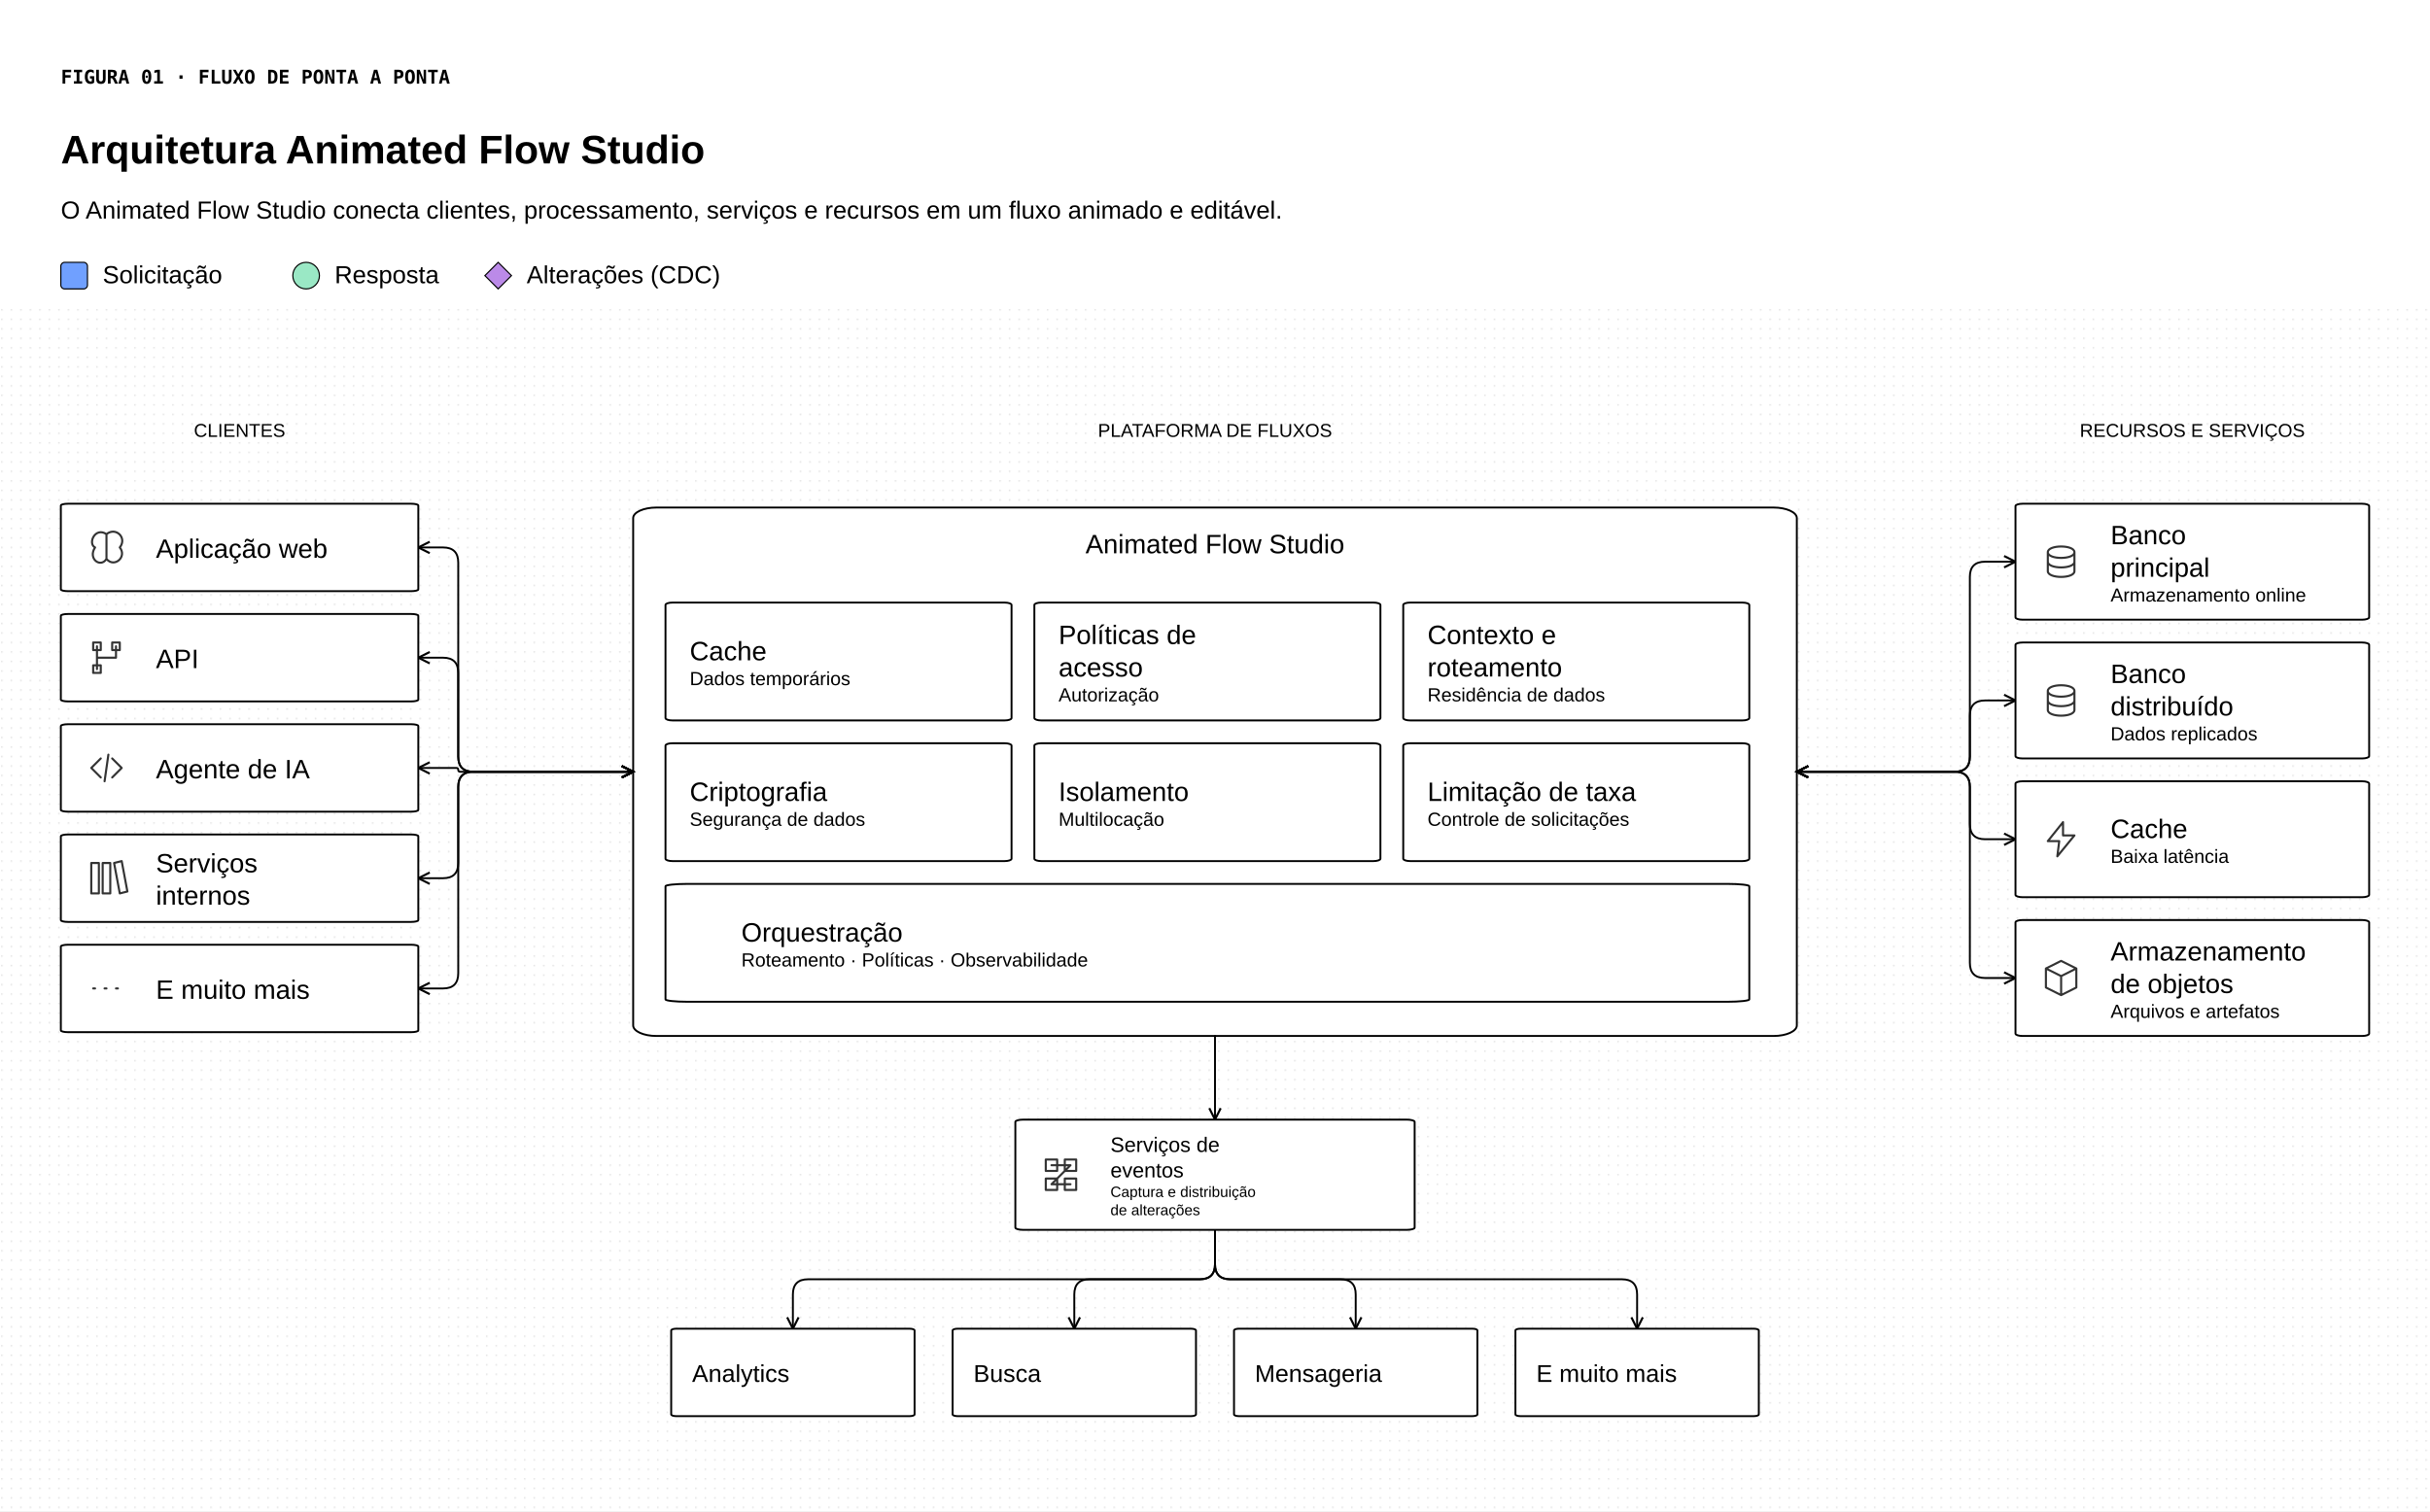
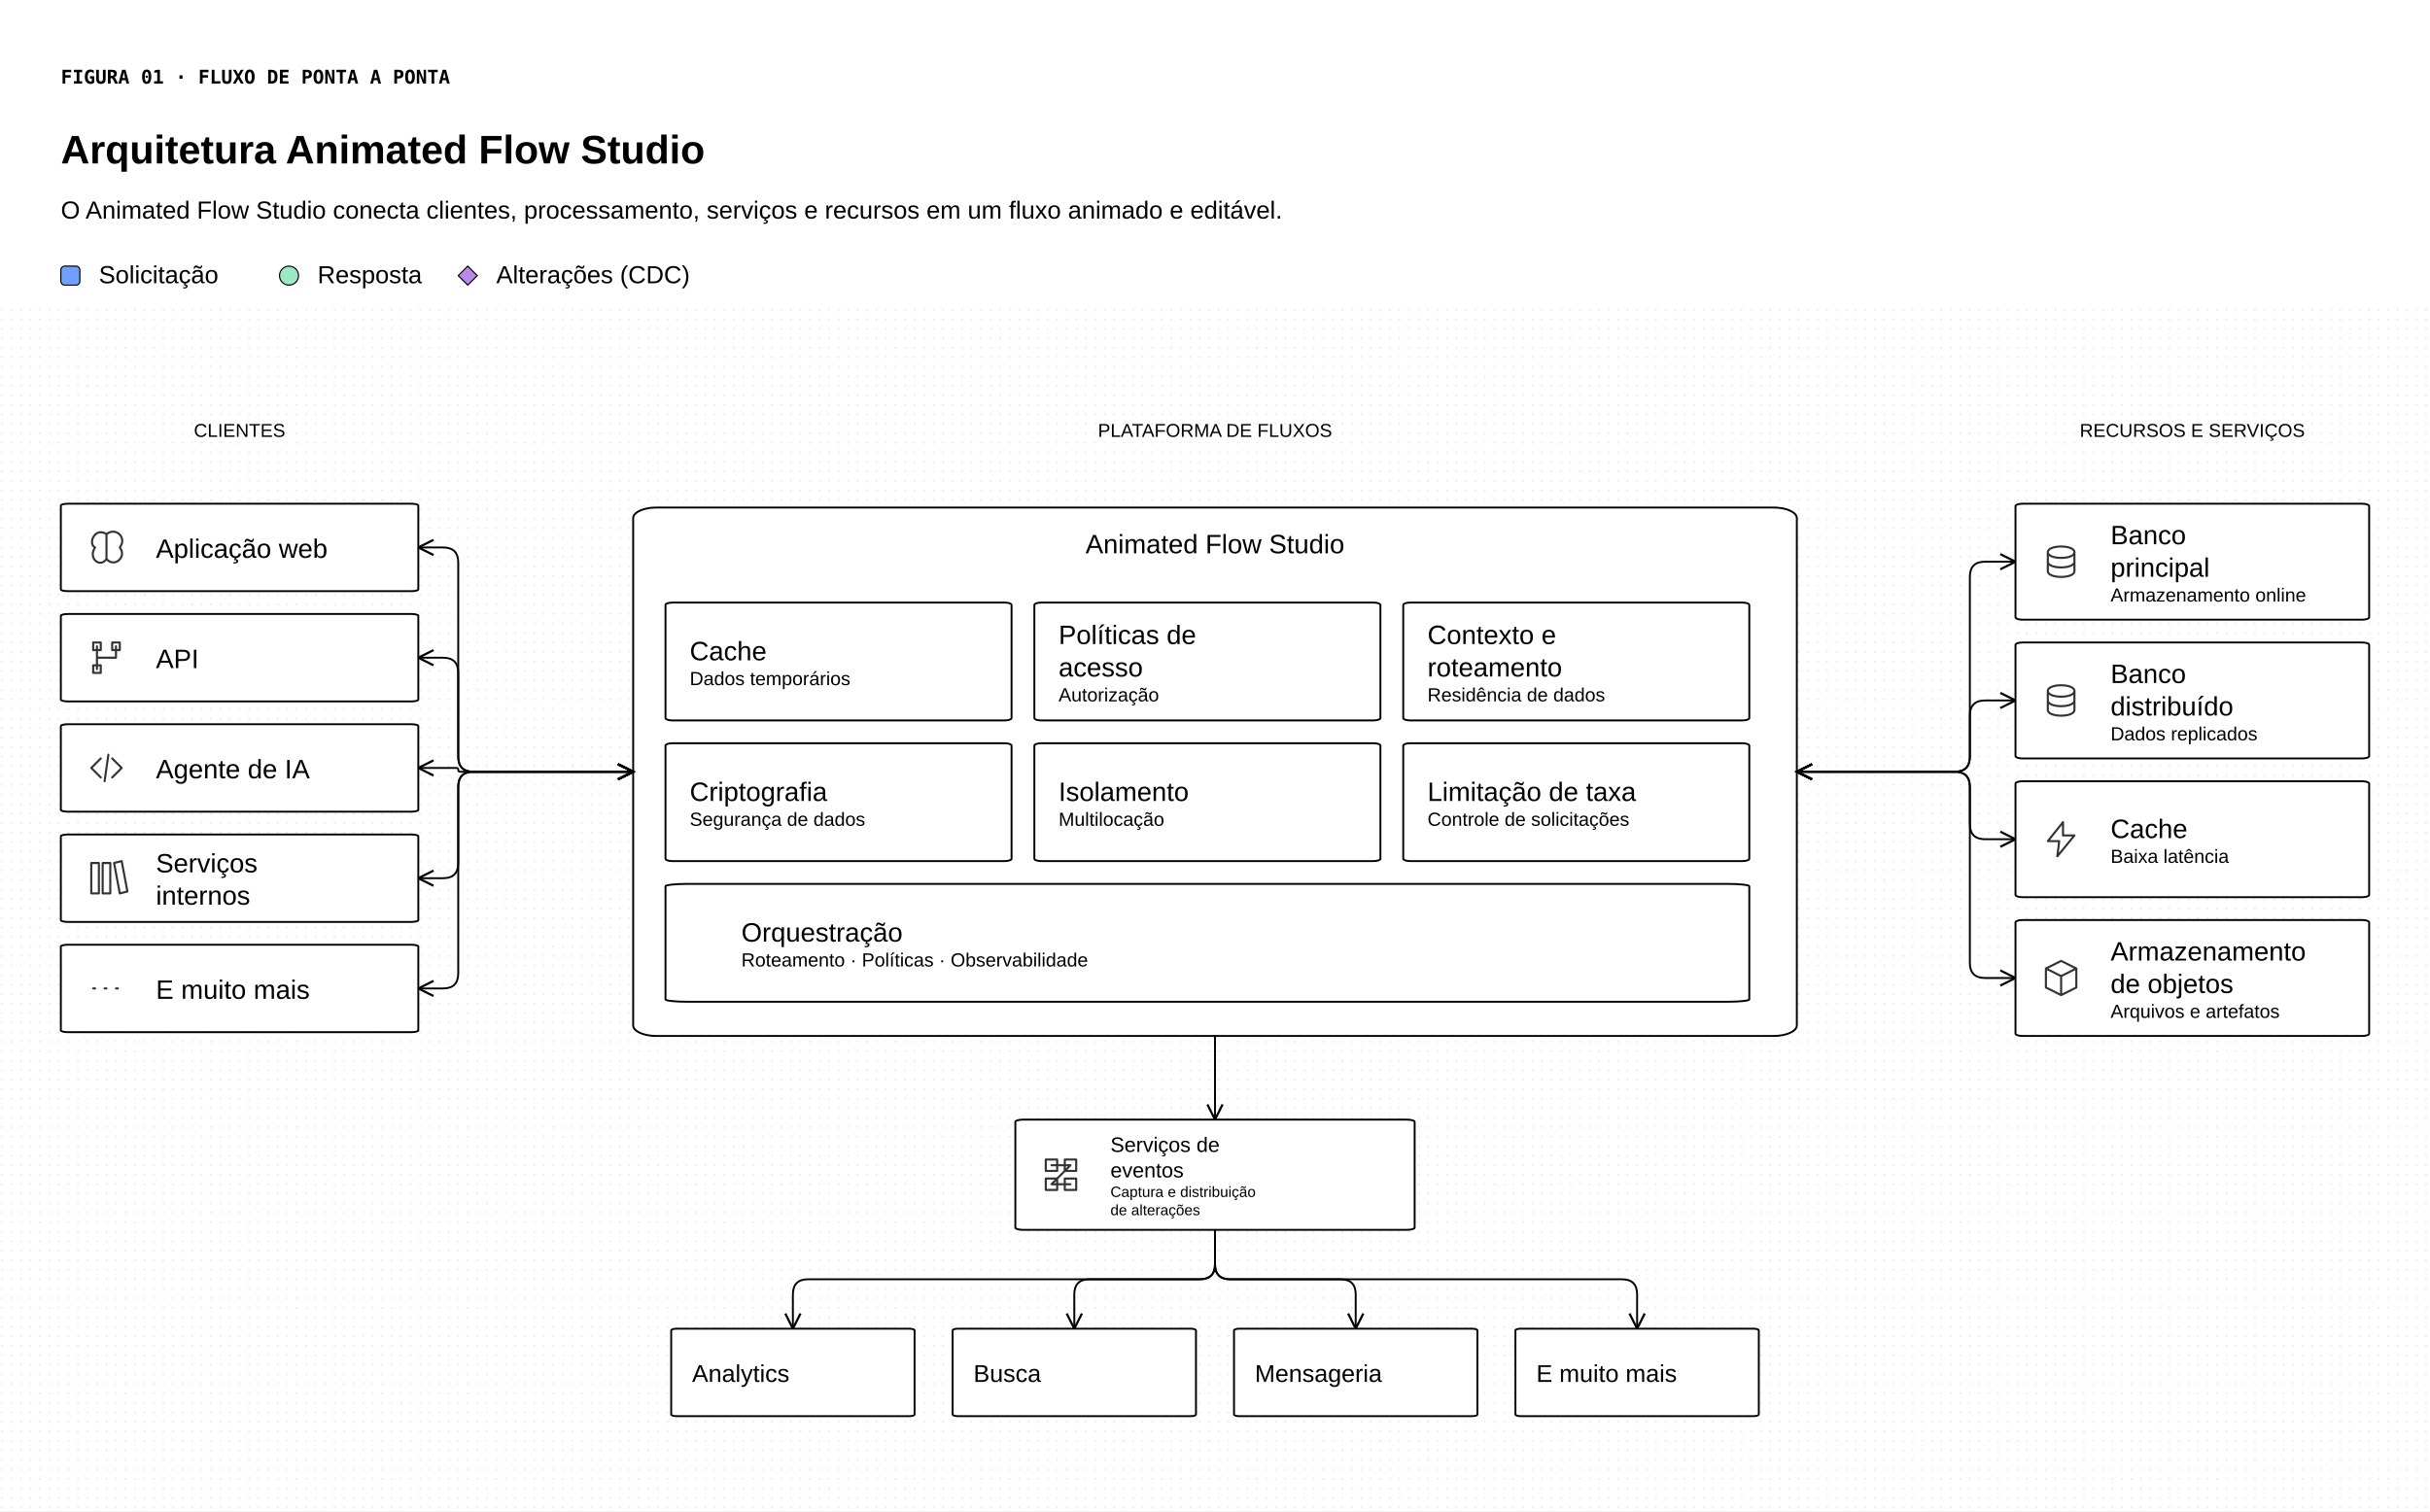
<svg xmlns="http://www.w3.org/2000/svg" viewBox="0 0 1278 795" width="1278" height="795" role="img" aria-label="Arquitetura Animated Flow Studio">
-   <style>text{font-family:Arial,sans-serif;fill:#000}.kicker{font-family:monospace;font-size:10px;font-weight:600}.figure-title{font-size:21px;font-weight:700}.description{font-size:13px}.legend-label{font-size:13px}.edge-label{paint-order:stroke;stroke:white;stroke-width:4px;stroke-linejoin:round}.rail{fill:none;stroke:black;stroke-width:1;stroke-linecap:round;stroke-linejoin:round}.node-shape{stroke-linejoin:round}.selection{fill:none;stroke:#1675df;stroke-width:1.5;stroke-dasharray:4 3;pointer-events:none}.hit{stroke:transparent;stroke-width:16;fill:none;cursor:pointer}.node{cursor:move}.node text,.icon,.packet{pointer-events:none}.resize{fill:white;stroke:#1675df;cursor:nwse-resize}.port{fill:white;stroke:#2563eb;stroke-width:1.5;opacity:0;cursor:crosshair}.node:hover&gt;.port,.node.selected&gt;.port,.connecting .port{opacity:1}.diagram-controls{cursor:pointer}@media(prefers-reduced-motion:reduce){.packet{display:none}}</style>
+   <style>:root{font-size:1rem}text{font-family:Arial,sans-serif;fill:#000}.kicker{font-family:monospace;font-size:10px;font-weight:600}.figure-title{font-size:21px;font-weight:700}.description{font-size:13px}.legend-label{font-size:13px}.edge-label{paint-order:stroke;stroke:white;stroke-width:4px;stroke-linejoin:round}.rail{fill:none;stroke:black;stroke-width:1;stroke-linecap:round;stroke-linejoin:round}.node-shape{stroke-linejoin:round}.selection{fill:none;stroke:#1675df;stroke-width:1.5;stroke-dasharray:4 3;pointer-events:none}.hit{stroke:transparent;stroke-width:16;fill:none;cursor:pointer}.node{cursor:move}.node text,.icon,.packet,.flow-token{pointer-events:none}.flow-token{overflow:visible}.resize{fill:white;stroke:#1675df;cursor:nwse-resize}.port{fill:white;stroke:#2563eb;stroke-width:1.5;opacity:0;cursor:crosshair}.node:hover&gt;.port,.node.selected&gt;.port,.connecting .port{opacity:1}.diagram-controls{cursor:pointer}@media(prefers-reduced-motion:reduce){.packet{display:none}.protocol-packet{display:inline;opacity:.5!important}}</style>
  <defs>
    <pattern id="af-grid" width="5" height="5" patternUnits="userSpaceOnUse">
      <circle cx="1" cy="1" r=".45" fill="#e2e2e2" />
    </pattern>
-     <marker id="af-edge-0-arrow" viewBox="0 0 8 8" markerWidth="8" markerHeight="8" refX="7" refY="4" orient="auto-start-reverse" markerUnits="userSpaceOnUse">
-       <path d="M1 1L7 4L1 7" fill="none" stroke="#000000" stroke-width="1.1" />
-     </marker>
-     <marker id="af-edge-1-arrow" viewBox="0 0 8 8" markerWidth="8" markerHeight="8" refX="7" refY="4" orient="auto-start-reverse" markerUnits="userSpaceOnUse">
-       <path d="M1 1L7 4L1 7" fill="none" stroke="#000000" stroke-width="1.1" />
-     </marker>
-     <marker id="af-edge-2-arrow" viewBox="0 0 8 8" markerWidth="8" markerHeight="8" refX="7" refY="4" orient="auto-start-reverse" markerUnits="userSpaceOnUse">
-       <path d="M1 1L7 4L1 7" fill="none" stroke="#000000" stroke-width="1.1" />
-     </marker>
-     <marker id="af-edge-3-arrow" viewBox="0 0 8 8" markerWidth="8" markerHeight="8" refX="7" refY="4" orient="auto-start-reverse" markerUnits="userSpaceOnUse">
-       <path d="M1 1L7 4L1 7" fill="none" stroke="#000000" stroke-width="1.1" />
-     </marker>
-     <marker id="af-edge-4-arrow" viewBox="0 0 8 8" markerWidth="8" markerHeight="8" refX="7" refY="4" orient="auto-start-reverse" markerUnits="userSpaceOnUse">
-       <path d="M1 1L7 4L1 7" fill="none" stroke="#000000" stroke-width="1.1" />
-     </marker>
-     <marker id="af-edge-5-arrow" viewBox="0 0 8 8" markerWidth="8" markerHeight="8" refX="7" refY="4" orient="auto-start-reverse" markerUnits="userSpaceOnUse">
-       <path d="M1 1L7 4L1 7" fill="none" stroke="#000000" stroke-width="1.1" />
-     </marker>
-     <marker id="af-edge-6-arrow" viewBox="0 0 8 8" markerWidth="8" markerHeight="8" refX="7" refY="4" orient="auto-start-reverse" markerUnits="userSpaceOnUse">
-       <path d="M1 1L7 4L1 7" fill="none" stroke="#000000" stroke-width="1.1" />
-     </marker>
-     <marker id="af-edge-7-arrow" viewBox="0 0 8 8" markerWidth="8" markerHeight="8" refX="7" refY="4" orient="auto-start-reverse" markerUnits="userSpaceOnUse">
-       <path d="M1 1L7 4L1 7" fill="none" stroke="#000000" stroke-width="1.1" />
-     </marker>
-     <marker id="af-edge-8-arrow" viewBox="0 0 8 8" markerWidth="8" markerHeight="8" refX="7" refY="4" orient="auto-start-reverse" markerUnits="userSpaceOnUse">
-       <path d="M1 1L7 4L1 7" fill="none" stroke="#000000" stroke-width="1.1" />
-     </marker>
-     <marker id="af-edge-9-arrow" viewBox="0 0 8 8" markerWidth="8" markerHeight="8" refX="7" refY="4" orient="auto-start-reverse" markerUnits="userSpaceOnUse">
-       <path d="M1 1L7 4L1 7" fill="none" stroke="#000000" stroke-width="1.1" />
-     </marker>
-     <marker id="af-edge-10-arrow" viewBox="0 0 8 8" markerWidth="8" markerHeight="8" refX="7" refY="4" orient="auto-start-reverse" markerUnits="userSpaceOnUse">
-       <path d="M1 1L7 4L1 7" fill="none" stroke="#000000" stroke-width="1.1" />
-     </marker>
-     <marker id="af-edge-11-arrow" viewBox="0 0 8 8" markerWidth="8" markerHeight="8" refX="7" refY="4" orient="auto-start-reverse" markerUnits="userSpaceOnUse">
-       <path d="M1 1L7 4L1 7" fill="none" stroke="#000000" stroke-width="1.1" />
-     </marker>
-     <marker id="af-edge-12-arrow" viewBox="0 0 8 8" markerWidth="8" markerHeight="8" refX="7" refY="4" orient="auto-start-reverse" markerUnits="userSpaceOnUse">
-       <path d="M1 1L7 4L1 7" fill="none" stroke="#000000" stroke-width="1.1" />
-     </marker>
-     <marker id="af-edge-13-arrow" viewBox="0 0 8 8" markerWidth="8" markerHeight="8" refX="7" refY="4" orient="auto-start-reverse" markerUnits="userSpaceOnUse">
-       <path d="M1 1L7 4L1 7" fill="none" stroke="#000000" stroke-width="1.1" />
+     <marker id="af-edge-0-arrow" viewBox="0 0 10 10" markerWidth="10" markerHeight="10" refX="9" refY="5" orient="auto-start-reverse" markerUnits="userSpaceOnUse">
+       <path d="M1 1L9 5L1 9" fill="none" stroke="#000000" stroke-width="1.15" />
+     </marker>
+     <marker id="af-edge-1-arrow" viewBox="0 0 10 10" markerWidth="10" markerHeight="10" refX="9" refY="5" orient="auto-start-reverse" markerUnits="userSpaceOnUse">
+       <path d="M1 1L9 5L1 9" fill="none" stroke="#000000" stroke-width="1.15" />
+     </marker>
+     <marker id="af-edge-2-arrow" viewBox="0 0 10 10" markerWidth="10" markerHeight="10" refX="9" refY="5" orient="auto-start-reverse" markerUnits="userSpaceOnUse">
+       <path d="M1 1L9 5L1 9" fill="none" stroke="#000000" stroke-width="1.15" />
+     </marker>
+     <marker id="af-edge-3-arrow" viewBox="0 0 10 10" markerWidth="10" markerHeight="10" refX="9" refY="5" orient="auto-start-reverse" markerUnits="userSpaceOnUse">
+       <path d="M1 1L9 5L1 9" fill="none" stroke="#000000" stroke-width="1.15" />
+     </marker>
+     <marker id="af-edge-4-arrow" viewBox="0 0 10 10" markerWidth="10" markerHeight="10" refX="9" refY="5" orient="auto-start-reverse" markerUnits="userSpaceOnUse">
+       <path d="M1 1L9 5L1 9" fill="none" stroke="#000000" stroke-width="1.15" />
+     </marker>
+     <marker id="af-edge-5-arrow" viewBox="0 0 10 10" markerWidth="10" markerHeight="10" refX="9" refY="5" orient="auto-start-reverse" markerUnits="userSpaceOnUse">
+       <path d="M1 1L9 5L1 9" fill="none" stroke="#000000" stroke-width="1.15" />
+     </marker>
+     <marker id="af-edge-6-arrow" viewBox="0 0 10 10" markerWidth="10" markerHeight="10" refX="9" refY="5" orient="auto-start-reverse" markerUnits="userSpaceOnUse">
+       <path d="M1 1L9 5L1 9" fill="none" stroke="#000000" stroke-width="1.15" />
+     </marker>
+     <marker id="af-edge-7-arrow" viewBox="0 0 10 10" markerWidth="10" markerHeight="10" refX="9" refY="5" orient="auto-start-reverse" markerUnits="userSpaceOnUse">
+       <path d="M1 1L9 5L1 9" fill="none" stroke="#000000" stroke-width="1.15" />
+     </marker>
+     <marker id="af-edge-8-arrow" viewBox="0 0 10 10" markerWidth="10" markerHeight="10" refX="9" refY="5" orient="auto-start-reverse" markerUnits="userSpaceOnUse">
+       <path d="M1 1L9 5L1 9" fill="none" stroke="#000000" stroke-width="1.15" />
+     </marker>
+     <marker id="af-edge-9-arrow" viewBox="0 0 10 10" markerWidth="10" markerHeight="10" refX="9" refY="5" orient="auto-start-reverse" markerUnits="userSpaceOnUse">
+       <path d="M1 1L9 5L1 9" fill="none" stroke="#000000" stroke-width="1.15" />
+     </marker>
+     <marker id="af-edge-10-arrow" viewBox="0 0 10 10" markerWidth="10" markerHeight="10" refX="9" refY="5" orient="auto-start-reverse" markerUnits="userSpaceOnUse">
+       <path d="M1 1L9 5L1 9" fill="none" stroke="#000000" stroke-width="1.15" />
+     </marker>
+     <marker id="af-edge-11-arrow" viewBox="0 0 10 10" markerWidth="10" markerHeight="10" refX="9" refY="5" orient="auto-start-reverse" markerUnits="userSpaceOnUse">
+       <path d="M1 1L9 5L1 9" fill="none" stroke="#000000" stroke-width="1.15" />
+     </marker>
+     <marker id="af-edge-12-arrow" viewBox="0 0 10 10" markerWidth="10" markerHeight="10" refX="9" refY="5" orient="auto-start-reverse" markerUnits="userSpaceOnUse">
+       <path d="M1 1L9 5L1 9" fill="none" stroke="#000000" stroke-width="1.15" />
+     </marker>
+     <marker id="af-edge-13-arrow" viewBox="0 0 10 10" markerWidth="10" markerHeight="10" refX="9" refY="5" orient="auto-start-reverse" markerUnits="userSpaceOnUse">
+       <path d="M1 1L9 5L1 9" fill="none" stroke="#000000" stroke-width="1.15" />
    </marker>
  </defs>
  <rect width="1278" height="795" fill="white" />
  <text x="32" y="44" class="kicker">FIGURA 01 · FLUXO DE PONTA A PONTA</text>
  <text x="32" y="86" class="figure-title">Arquitetura Animated Flow Studio</text>
  <text x="32" y="115" class="description">O Animated Flow Studio conecta clientes, processamento, serviços e recursos em um fluxo animado e editável.</text>
-   <g class="legend-marker" data-legend="request" transform="translate(39 145)">
-     <rect x="-7" y="-7" width="14" height="14" rx="2" fill="#70a0ff" stroke="#000000" stroke-width=".6" />
+   <g class="legend-marker" data-legend="request" transform="translate(37 145)">
+     <rect x="-5" y="-5" width="10" height="10" rx="2" fill="#70a0ff" stroke="#000000" stroke-width=".6" />
  </g>
-   <text x="54" y="149" class="legend-label">Solicitação</text>
-   <g class="legend-marker" data-legend="response" transform="translate(161 145)">
-     <circle cx="0" cy="0" r="7" fill="#9ae8c5" stroke="#000000" stroke-width=".6" />
+   <text x="52" y="149" class="legend-label">Solicitação</text>
+   <g class="legend-marker" data-legend="response" transform="translate(152 145)">
+     <circle cx="0" cy="0" r="5" fill="#9ae8c5" stroke="#000000" stroke-width=".6" />
  </g>
-   <text x="176" y="149" class="legend-label">Resposta</text>
-   <g class="legend-marker" data-legend="cdc" transform="translate(262 145)">
-     <path d="M0 -7L7 0L0 7L-7 0Z" fill="#bb8ae8" stroke="#000000" stroke-width=".6" />
+   <text x="167" y="149" class="legend-label">Resposta</text>
+   <g class="legend-marker" data-legend="cdc" transform="translate(246 145)">
+     <path d="M0 -5L5 0L0 5L-5 0Z" fill="#bb8ae8" stroke="#000000" stroke-width=".6" />
  </g>
-   <text x="277" y="149" class="legend-label">Alterações (CDC)</text>
+   <text x="261" y="149" class="legend-label">Alterações (CDC)</text>
  <g transform="translate(0 162)" id="af-board">
    <rect width="1278" height="633" fill="url(#af-grid)" />
    <g class="node" data-node="studio-core" transform="translate(333 105)">
      <svg width="612" height="278" viewBox="0 0 100 100" preserveAspectRatio="none" overflow="visible">
        <rect width="100" height="100" rx="2" fill="#ffffff" stroke="#000000" stroke-width="1" vector-effect="non-scaling-stroke" class="node-shape" />
      </svg>
      <g class="node-copy" transform="translate(306 10.06) scale(1) translate(-294 0)">
        <text class="node-title" x="294" y="14" text-anchor="middle" style="font-family:'Arial',Arial,sans-serif;font-size:14px;font-weight:400;font-style:normal;fill:#000000">Animated Flow Studio</text>
      </g>
    </g>
    <path d="M220 126L233 126Q241 126 241 134L241 236Q241 244 249 244L333 244" id="af-edge-0" class="rail" style="stroke:#000000;stroke-width:1" marker-end="url(#af-edge-0-arrow)" marker-start="url(#af-edge-0-arrow)" />
    <path d="M220 184L233 184Q241 184 241 192L241 236Q241 244 249 244L333 244" id="af-edge-1" class="rail" style="stroke:#000000;stroke-width:1" marker-end="url(#af-edge-1-arrow)" marker-start="url(#af-edge-1-arrow)" />
    <path d="M220 242L240 242Q241 242 241 243L241 243Q241 244 242 244L333 244" id="af-edge-2" class="rail" style="stroke:#000000;stroke-width:1" marker-end="url(#af-edge-2-arrow)" marker-start="url(#af-edge-2-arrow)" />
    <path d="M220 300L233 300Q241 300 241 292L241 252Q241 244 249 244L333 244" id="af-edge-3" class="rail" style="stroke:#000000;stroke-width:1" marker-end="url(#af-edge-3-arrow)" marker-start="url(#af-edge-3-arrow)" />
    <path d="M220 358L233 358Q241 358 241 350L241 252Q241 244 249 244L333 244" id="af-edge-4" class="rail" style="stroke:#000000;stroke-width:1" marker-end="url(#af-edge-4-arrow)" marker-start="url(#af-edge-4-arrow)" />
    <path d="M945 244L1028 244Q1036 244 1036 236L1036 141.5Q1036 133.5 1044 133.5L1060 133.5" id="af-edge-5" class="rail" style="stroke:#000000;stroke-width:1" marker-end="url(#af-edge-5-arrow)" marker-start="url(#af-edge-5-arrow)" />
    <path d="M945 244L1028 244Q1036 244 1036 236L1036 214.5Q1036 206.5 1044 206.5L1060 206.5" id="af-edge-6" class="rail" style="stroke:#000000;stroke-width:1" marker-end="url(#af-edge-6-arrow)" marker-start="url(#af-edge-6-arrow)" />
    <path d="M945 244L1028 244Q1036 244 1036 252L1036 271.5Q1036 279.5 1044 279.5L1060 279.5" id="af-edge-7" class="rail" style="stroke:#000000;stroke-width:1" marker-end="url(#af-edge-7-arrow)" marker-start="url(#af-edge-7-arrow)" />
    <path d="M945 244L1028 244Q1036 244 1036 252L1036 344.5Q1036 352.5 1044 352.5L1060 352.5" id="af-edge-8" class="rail" style="stroke:#000000;stroke-width:1" marker-end="url(#af-edge-8-arrow)" marker-start="url(#af-edge-8-arrow)" />
    <path d="M639 383L639 397Q639 405 639 413L639 427" id="af-edge-9" class="rail" style="stroke:#000000;stroke-width:1" marker-end="url(#af-edge-9-arrow)" />
    <path d="M639 485L639 503Q639 511 631 511L425 511Q417 511 417 519L417 537" id="af-edge-10" class="rail" style="stroke:#000000;stroke-width:1" marker-end="url(#af-edge-10-arrow)" />
    <path d="M639 485L639 503Q639 511 631 511L573 511Q565 511 565 519L565 537" id="af-edge-11" class="rail" style="stroke:#000000;stroke-width:1" marker-end="url(#af-edge-11-arrow)" />
    <path d="M639 485L639 503Q639 511 647 511L705 511Q713 511 713 519L713 537" id="af-edge-12" class="rail" style="stroke:#000000;stroke-width:1" marker-end="url(#af-edge-12-arrow)" />
    <path d="M639 485L639 503Q639 511 647 511L853 511Q861 511 861 519L861 537" id="af-edge-13" class="rail" style="stroke:#000000;stroke-width:1" marker-end="url(#af-edge-13-arrow)" />
    <g class="node" data-node="left-label" transform="translate(32 52)">
      <svg width="188" height="24" viewBox="0 0 100 100" preserveAspectRatio="none" overflow="visible">
        <rect width="100" height="100" fill="none" pointer-events="all" />
      </svg>
      <g class="node-copy" transform="translate(94 6) scale(0.7025761) translate(-80.84 0)">
        <text class="node-title" x="80.84" y="14" text-anchor="middle" style="font-family:'Arial',Arial,sans-serif;font-size:14px;font-weight:400;font-style:normal;fill:#000000">CLIENTES</text>
      </g>
    </g>
    <g class="node" data-node="center-label" transform="translate(333 52)">
      <svg width="612" height="24" viewBox="0 0 100 100" preserveAspectRatio="none" overflow="visible">
        <rect width="100" height="100" fill="none" pointer-events="all" />
      </svg>
      <g class="node-copy" transform="translate(306 6) scale(0.7025761) translate(-263.16 0)">
        <text class="node-title" x="263.16" y="14" text-anchor="middle" style="font-family:'Arial',Arial,sans-serif;font-size:14px;font-weight:400;font-style:normal;fill:#000000">PLATAFORMA DE FLUXOS</text>
      </g>
    </g>
    <g class="node" data-node="right-label" transform="translate(1060 52)">
      <svg width="186" height="24" viewBox="0 0 100 100" preserveAspectRatio="none" overflow="visible">
        <rect width="100" height="100" fill="none" pointer-events="all" />
      </svg>
      <g class="node-copy" transform="translate(93 6) scale(0.7025761) translate(-79.98 0)">
        <text class="node-title" x="79.98" y="14" text-anchor="middle" style="font-family:'Arial',Arial,sans-serif;font-size:14px;font-weight:400;font-style:normal;fill:#000000">RECURSOS E SERVIÇOS</text>
      </g>
    </g>
    <g class="node" data-node="client0" transform="translate(32 103)">
      <svg width="188" height="46" viewBox="0 0 100 100" preserveAspectRatio="none" overflow="visible">
        <rect width="100" height="100" rx="2" fill="#ffffff" stroke="#000000" stroke-width="1" vector-effect="non-scaling-stroke" class="node-shape" />
      </svg>
      <g class="node-copy" transform="translate(50 14.46) scale(1) translate(0 0)">
        <text class="node-title" x="0" y="14" text-anchor="start" style="font-family:'Arial',Arial,sans-serif;font-size:14px;font-weight:400;font-style:normal;fill:#000000">Aplicação web</text>
      </g>
      <g class="icon" transform="translate(14 13)" fill="none" stroke="#333333" stroke-width="1.1" stroke-linecap="round" stroke-linejoin="round">
        <path d="M10 3C4 -1 0 8 4 10C0 16 7 21 10 16C14 21 21 15 17 10C21 5 15 -1 10 3ZM10 3V16" />
      </g>
    </g>
    <g class="node" data-node="client1" transform="translate(32 161)">
      <svg width="188" height="46" viewBox="0 0 100 100" preserveAspectRatio="none" overflow="visible">
        <rect width="100" height="100" rx="2" fill="#ffffff" stroke="#000000" stroke-width="1" vector-effect="non-scaling-stroke" class="node-shape" />
      </svg>
      <g class="node-copy" transform="translate(50 14.46) scale(1) translate(0 0)">
        <text class="node-title" x="0" y="14" text-anchor="start" style="font-family:'Arial',Arial,sans-serif;font-size:14px;font-weight:400;font-style:normal;fill:#000000">API</text>
      </g>
      <g class="icon" transform="translate(14 13)" fill="none" stroke="#333333" stroke-width="1.1" stroke-linecap="round" stroke-linejoin="round">
        <path d="M5 4V16M5 10H15V4M3 2H7V6H3ZM13 2H17V6H13ZM3 14H7V18H3Z" />
      </g>
    </g>
    <g class="node" data-node="client2" transform="translate(32 219)">
      <svg width="188" height="46" viewBox="0 0 100 100" preserveAspectRatio="none" overflow="visible">
        <rect width="100" height="100" rx="2" fill="#ffffff" stroke="#000000" stroke-width="1" vector-effect="non-scaling-stroke" class="node-shape" />
      </svg>
      <g class="node-copy" transform="translate(50 14.46) scale(1) translate(0 0)">
        <text class="node-title" x="0" y="14" text-anchor="start" style="font-family:'Arial',Arial,sans-serif;font-size:14px;font-weight:400;font-style:normal;fill:#000000">Agente de IA</text>
      </g>
      <g class="icon" transform="translate(14 13)" fill="none" stroke="#333333" stroke-width="1.1" stroke-linecap="round" stroke-linejoin="round">
        <path d="M7 5L2 10L7 15M13 5L18 10L13 15M11 3L9 17" />
      </g>
    </g>
    <g class="node" data-node="client3" transform="translate(32 277)">
      <svg width="188" height="46" viewBox="0 0 100 100" preserveAspectRatio="none" overflow="visible">
        <rect width="100" height="100" rx="2" fill="#ffffff" stroke="#000000" stroke-width="1" vector-effect="non-scaling-stroke" class="node-shape" />
      </svg>
      <g class="node-copy" transform="translate(50 6) scale(0.9953162) translate(0 0)">
        <text class="node-title" x="0" y="14" text-anchor="start" style="font-family:'Arial',Arial,sans-serif;font-size:14px;font-weight:400;font-style:normal;fill:#000000">Serviços</text>
        <text class="node-title" x="0" y="31.08" text-anchor="start" style="font-family:'Arial',Arial,sans-serif;font-size:14px;font-weight:400;font-style:normal;fill:#000000">internos</text>
      </g>
      <g class="icon" transform="translate(14 13)" fill="none" stroke="#333333" stroke-width="1.1" stroke-linecap="round" stroke-linejoin="round">
        <path d="M2 2H6V18H2ZM8 2H12V18H8ZM14 2L18 1L21 17L17 18Z" />
      </g>
    </g>
    <g class="node" data-node="client4" transform="translate(32 335)">
      <svg width="188" height="46" viewBox="0 0 100 100" preserveAspectRatio="none" overflow="visible">
        <rect width="100" height="100" rx="2" fill="#ffffff" stroke="#000000" stroke-width="1" vector-effect="non-scaling-stroke" class="node-shape" />
      </svg>
      <g class="node-copy" transform="translate(50 14.46) scale(1) translate(0 0)">
        <text class="node-title" x="0" y="14" text-anchor="start" style="font-family:'Arial',Arial,sans-serif;font-size:14px;font-weight:400;font-style:normal;fill:#000000">E muito mais</text>
      </g>
      <g class="icon" transform="translate(14 13)" fill="none" stroke="#333333" stroke-width="1.1" stroke-linecap="round" stroke-linejoin="round">
        <path d="M3 10H4M9 10H10M15 10H16" />
      </g>
    </g>
    <g class="node" data-node="cap0" transform="translate(350 155)">
      <svg width="182" height="62" viewBox="0 0 100 100" preserveAspectRatio="none" overflow="visible">
        <rect width="100" height="100" rx="2" fill="#ffffff" stroke="#000000" stroke-width="1" vector-effect="non-scaling-stroke" class="node-shape" />
      </svg>
      <g class="node-copy" transform="translate(12.74 16.36) scale(1) translate(0 0)">
        <text class="node-title" x="0" y="14" text-anchor="start" style="font-family:'Arial',Arial,sans-serif;font-size:14px;font-weight:400;font-style:normal;fill:#000000">Cache</text>
        <text class="node-subtitle" x="0" y="27.08" text-anchor="start" style="font-family:'Arial',Arial,sans-serif;font-size:10px;font-weight:400;font-style:normal;fill:#000000">Dados temporários</text>
      </g>
    </g>
    <g class="node" data-node="cap1" transform="translate(544 155)">
      <svg width="182" height="62" viewBox="0 0 100 100" preserveAspectRatio="none" overflow="visible">
        <rect width="100" height="100" rx="2" fill="#ffffff" stroke="#000000" stroke-width="1" vector-effect="non-scaling-stroke" class="node-shape" />
      </svg>
      <g class="node-copy" transform="translate(12.74 7.82) scale(1) translate(0 0)">
        <text class="node-title" x="0" y="14" text-anchor="start" style="font-family:'Arial',Arial,sans-serif;font-size:14px;font-weight:400;font-style:normal;fill:#000000">Políticas de</text>
        <text class="node-title" x="0" y="31.08" text-anchor="start" style="font-family:'Arial',Arial,sans-serif;font-size:14px;font-weight:400;font-style:normal;fill:#000000">acesso</text>
        <text class="node-subtitle" x="0" y="44.16" text-anchor="start" style="font-family:'Arial',Arial,sans-serif;font-size:10px;font-weight:400;font-style:normal;fill:#000000">Autorização</text>
      </g>
    </g>
    <g class="node" data-node="cap2" transform="translate(738 155)">
      <svg width="182" height="62" viewBox="0 0 100 100" preserveAspectRatio="none" overflow="visible">
        <rect width="100" height="100" rx="2" fill="#ffffff" stroke="#000000" stroke-width="1" vector-effect="non-scaling-stroke" class="node-shape" />
      </svg>
      <g class="node-copy" transform="translate(12.74 7.82) scale(1) translate(0 0)">
        <text class="node-title" x="0" y="14" text-anchor="start" style="font-family:'Arial',Arial,sans-serif;font-size:14px;font-weight:400;font-style:normal;fill:#000000">Contexto e</text>
        <text class="node-title" x="0" y="31.08" text-anchor="start" style="font-family:'Arial',Arial,sans-serif;font-size:14px;font-weight:400;font-style:normal;fill:#000000">roteamento</text>
        <text class="node-subtitle" x="0" y="44.16" text-anchor="start" style="font-family:'Arial',Arial,sans-serif;font-size:10px;font-weight:400;font-style:normal;fill:#000000">Residência de dados</text>
      </g>
    </g>
    <g class="node" data-node="cap3" transform="translate(350 229)">
      <svg width="182" height="62" viewBox="0 0 100 100" preserveAspectRatio="none" overflow="visible">
        <rect width="100" height="100" rx="2" fill="#ffffff" stroke="#000000" stroke-width="1" vector-effect="non-scaling-stroke" class="node-shape" />
      </svg>
      <g class="node-copy" transform="translate(12.74 16.36) scale(1) translate(0 0)">
        <text class="node-title" x="0" y="14" text-anchor="start" style="font-family:'Arial',Arial,sans-serif;font-size:14px;font-weight:400;font-style:normal;fill:#000000">Criptografia</text>
        <text class="node-subtitle" x="0" y="27.08" text-anchor="start" style="font-family:'Arial',Arial,sans-serif;font-size:10px;font-weight:400;font-style:normal;fill:#000000">Segurança de dados</text>
      </g>
    </g>
    <g class="node" data-node="cap4" transform="translate(544 229)">
      <svg width="182" height="62" viewBox="0 0 100 100" preserveAspectRatio="none" overflow="visible">
        <rect width="100" height="100" rx="2" fill="#ffffff" stroke="#000000" stroke-width="1" vector-effect="non-scaling-stroke" class="node-shape" />
      </svg>
      <g class="node-copy" transform="translate(12.74 16.36) scale(1) translate(0 0)">
        <text class="node-title" x="0" y="14" text-anchor="start" style="font-family:'Arial',Arial,sans-serif;font-size:14px;font-weight:400;font-style:normal;fill:#000000">Isolamento</text>
        <text class="node-subtitle" x="0" y="27.08" text-anchor="start" style="font-family:'Arial',Arial,sans-serif;font-size:10px;font-weight:400;font-style:normal;fill:#000000">Multilocação</text>
      </g>
    </g>
    <g class="node" data-node="cap5" transform="translate(738 229)">
      <svg width="182" height="62" viewBox="0 0 100 100" preserveAspectRatio="none" overflow="visible">
        <rect width="100" height="100" rx="2" fill="#ffffff" stroke="#000000" stroke-width="1" vector-effect="non-scaling-stroke" class="node-shape" />
      </svg>
      <g class="node-copy" transform="translate(12.74 16.36) scale(1) translate(0 0)">
        <text class="node-title" x="0" y="14" text-anchor="start" style="font-family:'Arial',Arial,sans-serif;font-size:14px;font-weight:400;font-style:normal;fill:#000000">Limitação de taxa</text>
        <text class="node-subtitle" x="0" y="27.08" text-anchor="start" style="font-family:'Arial',Arial,sans-serif;font-size:10px;font-weight:400;font-style:normal;fill:#000000">Controle de solicitações</text>
      </g>
    </g>
    <g class="node" data-node="routing" transform="translate(350 303)">
      <svg width="570" height="62" viewBox="0 0 100 100" preserveAspectRatio="none" overflow="visible">
        <rect width="100" height="100" rx="2" fill="#ffffff" stroke="#000000" stroke-width="1" vector-effect="non-scaling-stroke" class="node-shape" />
      </svg>
      <g class="node-copy" transform="translate(39.9 16.36) scale(1) translate(0 0)">
        <text class="node-title" x="0" y="14" text-anchor="start" style="font-family:'Arial',Arial,sans-serif;font-size:14px;font-weight:400;font-style:normal;fill:#000000">Orquestração</text>
        <text class="node-subtitle" x="0" y="27.08" text-anchor="start" style="font-family:'Arial',Arial,sans-serif;font-size:10px;font-weight:400;font-style:normal;fill:#000000">Roteamento · Políticas · Observabilidade</text>
      </g>
    </g>
    <g class="node" data-node="store0" transform="translate(1060 103)">
      <svg width="186" height="61" viewBox="0 0 100 100" preserveAspectRatio="none" overflow="visible">
        <rect width="100" height="100" rx="2" fill="#ffffff" stroke="#000000" stroke-width="1" vector-effect="non-scaling-stroke" class="node-shape" />
      </svg>
      <g class="node-copy" transform="translate(50 7.32) scale(1) translate(0 0)">
        <text class="node-title" x="0" y="14" text-anchor="start" style="font-family:'Arial',Arial,sans-serif;font-size:14px;font-weight:400;font-style:normal;fill:#000000">Banco</text>
        <text class="node-title" x="0" y="31.08" text-anchor="start" style="font-family:'Arial',Arial,sans-serif;font-size:14px;font-weight:400;font-style:normal;fill:#000000">principal</text>
        <text class="node-subtitle" x="0" y="44.16" text-anchor="start" style="font-family:'Arial',Arial,sans-serif;font-size:10px;font-weight:400;font-style:normal;fill:#000000">Armazenamento online</text>
      </g>
      <g class="icon" transform="translate(14 20.5)" fill="none" stroke="#333333" stroke-width="1.1" stroke-linecap="round" stroke-linejoin="round">
        <path d="M3 5C3 1 17 1 17 5C17 9 3 9 3 5V15C3 19 17 19 17 15V5M3 10C3 14 17 14 17 10" />
      </g>
    </g>
    <g class="node" data-node="store1" transform="translate(1060 176)">
      <svg width="186" height="61" viewBox="0 0 100 100" preserveAspectRatio="none" overflow="visible">
        <rect width="100" height="100" rx="2" fill="#ffffff" stroke="#000000" stroke-width="1" vector-effect="non-scaling-stroke" class="node-shape" />
      </svg>
      <g class="node-copy" transform="translate(50 7.32) scale(1) translate(0 0)">
        <text class="node-title" x="0" y="14" text-anchor="start" style="font-family:'Arial',Arial,sans-serif;font-size:14px;font-weight:400;font-style:normal;fill:#000000">Banco</text>
        <text class="node-title" x="0" y="31.08" text-anchor="start" style="font-family:'Arial',Arial,sans-serif;font-size:14px;font-weight:400;font-style:normal;fill:#000000">distribuído</text>
        <text class="node-subtitle" x="0" y="44.16" text-anchor="start" style="font-family:'Arial',Arial,sans-serif;font-size:10px;font-weight:400;font-style:normal;fill:#000000">Dados replicados</text>
      </g>
      <g class="icon" transform="translate(14 20.5)" fill="none" stroke="#333333" stroke-width="1.1" stroke-linecap="round" stroke-linejoin="round">
        <path d="M3 5C3 1 17 1 17 5C17 9 3 9 3 5V15C3 19 17 19 17 15V5M3 10C3 14 17 14 17 10" />
      </g>
    </g>
    <g class="node" data-node="store2" transform="translate(1060 249)">
      <svg width="186" height="61" viewBox="0 0 100 100" preserveAspectRatio="none" overflow="visible">
        <rect width="100" height="100" rx="2" fill="#ffffff" stroke="#000000" stroke-width="1" vector-effect="non-scaling-stroke" class="node-shape" />
      </svg>
      <g class="node-copy" transform="translate(50 15.86) scale(1) translate(0 0)">
        <text class="node-title" x="0" y="14" text-anchor="start" style="font-family:'Arial',Arial,sans-serif;font-size:14px;font-weight:400;font-style:normal;fill:#000000">Cache</text>
        <text class="node-subtitle" x="0" y="27.08" text-anchor="start" style="font-family:'Arial',Arial,sans-serif;font-size:10px;font-weight:400;font-style:normal;fill:#000000">Baixa latência</text>
      </g>
      <g class="icon" transform="translate(14 20.5)" fill="none" stroke="#333333" stroke-width="1.1" stroke-linecap="round" stroke-linejoin="round">
        <path d="M11 1L3 11H9L8 19L17 8H11Z" />
      </g>
    </g>
    <g class="node" data-node="store3" transform="translate(1060 322)">
      <svg width="186" height="61" viewBox="0 0 100 100" preserveAspectRatio="none" overflow="visible">
        <rect width="100" height="100" rx="2" fill="#ffffff" stroke="#000000" stroke-width="1" vector-effect="non-scaling-stroke" class="node-shape" />
      </svg>
      <g class="node-copy" transform="translate(50 7.32) scale(1) translate(0 0)">
        <text class="node-title" x="0" y="14" text-anchor="start" style="font-family:'Arial',Arial,sans-serif;font-size:14px;font-weight:400;font-style:normal;fill:#000000">Armazenamento</text>
        <text class="node-title" x="0" y="31.08" text-anchor="start" style="font-family:'Arial',Arial,sans-serif;font-size:14px;font-weight:400;font-style:normal;fill:#000000">de objetos</text>
        <text class="node-subtitle" x="0" y="44.16" text-anchor="start" style="font-family:'Arial',Arial,sans-serif;font-size:10px;font-weight:400;font-style:normal;fill:#000000">Arquivos e artefatos</text>
      </g>
      <g class="icon" transform="translate(14 20.5)" fill="none" stroke="#333333" stroke-width="1.1" stroke-linecap="round" stroke-linejoin="round">
        <path d="M10 1L18 5V15L10 19L2 15V5ZM2 5L10 9L18 5M10 9V19" />
      </g>
    </g>
    <g class="node" data-node="events" transform="translate(534 427)">
      <svg width="210" height="58" viewBox="0 0 100 100" preserveAspectRatio="none" overflow="visible">
        <rect width="100" height="100" rx="2" fill="#ffffff" stroke="#000000" stroke-width="1" vector-effect="non-scaling-stroke" class="node-shape" />
      </svg>
      <g class="node-copy" transform="translate(50 6) scale(0.7855191) translate(0 0)">
        <text class="node-title" x="0" y="14" text-anchor="start" style="font-family:'Arial',Arial,sans-serif;font-size:14px;font-weight:400;font-style:normal;fill:#000000">Serviços de</text>
        <text class="node-title" x="0" y="31.08" text-anchor="start" style="font-family:'Arial',Arial,sans-serif;font-size:14px;font-weight:400;font-style:normal;fill:#000000">eventos</text>
        <text class="node-subtitle" x="0" y="44.16" text-anchor="start" style="font-family:'Arial',Arial,sans-serif;font-size:10px;font-weight:400;font-style:normal;fill:#000000">Captura e distribuição</text>
        <text class="node-subtitle" x="0" y="56.36" text-anchor="start" style="font-family:'Arial',Arial,sans-serif;font-size:10px;font-weight:400;font-style:normal;fill:#000000">de alterações</text>
      </g>
      <g class="icon" transform="translate(14 19)" fill="none" stroke="#333333" stroke-width="1.1" stroke-linecap="round" stroke-linejoin="round">
        <path d="M5 5L15 5L5 15L15 15M2 2H8V8H2ZM12 2H18V8H12ZM2 12H8V18H2ZM12 12H18V18H12Z" />
      </g>
    </g>
    <g class="node" data-node="sink0" transform="translate(353 537)">
      <svg width="128" height="46" viewBox="0 0 100 100" preserveAspectRatio="none" overflow="visible">
        <rect width="100" height="100" rx="2" fill="#ffffff" stroke="#000000" stroke-width="1" vector-effect="non-scaling-stroke" class="node-shape" />
      </svg>
      <g transform="translate(0 1.971429) scale(0.9142857)">
        <g class="node-copy" transform="translate(12 14.46) scale(1) translate(0 0)">
          <text class="node-title" x="0" y="14" text-anchor="start" style="font-family:'Arial',Arial,sans-serif;font-size:14px;font-weight:400;font-style:normal;fill:#000000">Analytics</text>
        </g>
      </g>
    </g>
    <g class="node" data-node="sink1" transform="translate(501 537)">
      <svg width="128" height="46" viewBox="0 0 100 100" preserveAspectRatio="none" overflow="visible">
        <rect width="100" height="100" rx="2" fill="#ffffff" stroke="#000000" stroke-width="1" vector-effect="non-scaling-stroke" class="node-shape" />
      </svg>
      <g transform="translate(0 1.971429) scale(0.9142857)">
        <g class="node-copy" transform="translate(12 14.46) scale(1) translate(0 0)">
          <text class="node-title" x="0" y="14" text-anchor="start" style="font-family:'Arial',Arial,sans-serif;font-size:14px;font-weight:400;font-style:normal;fill:#000000">Busca</text>
        </g>
      </g>
    </g>
    <g class="node" data-node="sink2" transform="translate(649 537)">
      <svg width="128" height="46" viewBox="0 0 100 100" preserveAspectRatio="none" overflow="visible">
        <rect width="100" height="100" rx="2" fill="#ffffff" stroke="#000000" stroke-width="1" vector-effect="non-scaling-stroke" class="node-shape" />
      </svg>
      <g transform="translate(0 1.971429) scale(0.9142857)">
        <g class="node-copy" transform="translate(12 14.46) scale(1) translate(0 0)">
          <text class="node-title" x="0" y="14" text-anchor="start" style="font-family:'Arial',Arial,sans-serif;font-size:14px;font-weight:400;font-style:normal;fill:#000000">Mensageria</text>
        </g>
      </g>
    </g>
    <g class="node" data-node="sink3" transform="translate(797 537)">
      <svg width="128" height="46" viewBox="0 0 100 100" preserveAspectRatio="none" overflow="visible">
        <rect width="100" height="100" rx="2" fill="#ffffff" stroke="#000000" stroke-width="1" vector-effect="non-scaling-stroke" class="node-shape" />
      </svg>
      <g transform="translate(0 1.971429) scale(0.9142857)">
        <g class="node-copy" transform="translate(12 14.46) scale(1) translate(0 0)">
          <text class="node-title" x="0" y="14" text-anchor="start" style="font-family:'Arial',Arial,sans-serif;font-size:14px;font-weight:400;font-style:normal;fill:#000000">E muito mais</text>
        </g>
      </g>
    </g>
    <g class="packet" data-stream="0-0-0" opacity="0">
      <rect x="-5" y="-5" width="10" height="10" rx="2" fill="#70a0ff" stroke="#000000" stroke-width=".6" />
      <animateMotion dur="8s" begin="0s" calcMode="linear" repeatCount="indefinite" rotate="auto">
        <mpath href="#af-edge-0" />
      </animateMotion>
      <animate attributeName="opacity" values="0;0.86;0.86;0" keyTimes="0;0.06;0.94;1" dur="8s" begin="0s" repeatCount="indefinite" />
    </g>
    <g class="packet" data-stream="0-1-0" opacity="0">
      <circle cx="0" cy="0" r="5" fill="#9ae8c5" stroke="#000000" stroke-width=".6" />
      <animateMotion dur="8s" begin="0.22s" calcMode="linear" repeatCount="indefinite" rotate="auto" keyPoints="1;0" keyTimes="0;1">
        <mpath href="#af-edge-0" />
      </animateMotion>
      <animate attributeName="opacity" values="0;0.86;0.86;0" keyTimes="0;0.06;0.94;1" dur="8s" begin="0.22s" repeatCount="indefinite" />
    </g>
    <g class="packet" data-stream="1-0-0" opacity="0">
      <rect x="-5" y="-5" width="10" height="10" rx="2" fill="#70a0ff" stroke="#000000" stroke-width=".6" />
      <animateMotion dur="8s" begin="0.18s" calcMode="linear" repeatCount="indefinite" rotate="auto">
        <mpath href="#af-edge-1" />
      </animateMotion>
      <animate attributeName="opacity" values="0;0.86;0.86;0" keyTimes="0;0.06;0.94;1" dur="8s" begin="0.18s" repeatCount="indefinite" />
    </g>
    <g class="packet" data-stream="1-1-0" opacity="0">
      <circle cx="0" cy="0" r="5" fill="#9ae8c5" stroke="#000000" stroke-width=".6" />
      <animateMotion dur="8s" begin="0.4s" calcMode="linear" repeatCount="indefinite" rotate="auto" keyPoints="1;0" keyTimes="0;1">
        <mpath href="#af-edge-1" />
      </animateMotion>
      <animate attributeName="opacity" values="0;0.86;0.86;0" keyTimes="0;0.06;0.94;1" dur="8s" begin="0.4s" repeatCount="indefinite" />
    </g>
    <g class="packet" data-stream="2-0-0" opacity="0">
      <rect x="-5" y="-5" width="10" height="10" rx="2" fill="#70a0ff" stroke="#000000" stroke-width=".6" />
      <animateMotion dur="8s" begin="0.36s" calcMode="linear" repeatCount="indefinite" rotate="auto">
        <mpath href="#af-edge-2" />
      </animateMotion>
      <animate attributeName="opacity" values="0;0.86;0.86;0" keyTimes="0;0.06;0.94;1" dur="8s" begin="0.36s" repeatCount="indefinite" />
    </g>
    <g class="packet" data-stream="2-1-0" opacity="0">
      <circle cx="0" cy="0" r="5" fill="#9ae8c5" stroke="#000000" stroke-width=".6" />
      <animateMotion dur="8s" begin="0.58s" calcMode="linear" repeatCount="indefinite" rotate="auto" keyPoints="1;0" keyTimes="0;1">
        <mpath href="#af-edge-2" />
      </animateMotion>
      <animate attributeName="opacity" values="0;0.86;0.86;0" keyTimes="0;0.06;0.94;1" dur="8s" begin="0.58s" repeatCount="indefinite" />
    </g>
    <g class="packet" data-stream="3-0-0" opacity="0">
      <rect x="-5" y="-5" width="10" height="10" rx="2" fill="#70a0ff" stroke="#000000" stroke-width=".6" />
      <animateMotion dur="8s" begin="0.54s" calcMode="linear" repeatCount="indefinite" rotate="auto">
        <mpath href="#af-edge-3" />
      </animateMotion>
      <animate attributeName="opacity" values="0;0.86;0.86;0" keyTimes="0;0.06;0.94;1" dur="8s" begin="0.54s" repeatCount="indefinite" />
    </g>
    <g class="packet" data-stream="3-1-0" opacity="0">
      <circle cx="0" cy="0" r="5" fill="#9ae8c5" stroke="#000000" stroke-width=".6" />
      <animateMotion dur="8s" begin="0.76s" calcMode="linear" repeatCount="indefinite" rotate="auto" keyPoints="1;0" keyTimes="0;1">
        <mpath href="#af-edge-3" />
      </animateMotion>
      <animate attributeName="opacity" values="0;0.86;0.86;0" keyTimes="0;0.06;0.94;1" dur="8s" begin="0.76s" repeatCount="indefinite" />
    </g>
    <g class="packet" data-stream="4-0-0" opacity="0">
      <rect x="-5" y="-5" width="10" height="10" rx="2" fill="#70a0ff" stroke="#000000" stroke-width=".6" />
      <animateMotion dur="8s" begin="0.72s" calcMode="linear" repeatCount="indefinite" rotate="auto">
        <mpath href="#af-edge-4" />
      </animateMotion>
      <animate attributeName="opacity" values="0;0.86;0.86;0" keyTimes="0;0.06;0.94;1" dur="8s" begin="0.72s" repeatCount="indefinite" />
    </g>
    <g class="packet" data-stream="4-1-0" opacity="0">
      <circle cx="0" cy="0" r="5" fill="#9ae8c5" stroke="#000000" stroke-width=".6" />
      <animateMotion dur="8s" begin="0.94s" calcMode="linear" repeatCount="indefinite" rotate="auto" keyPoints="1;0" keyTimes="0;1">
        <mpath href="#af-edge-4" />
      </animateMotion>
      <animate attributeName="opacity" values="0;0.86;0.86;0" keyTimes="0;0.06;0.94;1" dur="8s" begin="0.94s" repeatCount="indefinite" />
    </g>
    <g class="packet" data-stream="5-0-0" opacity="0">
      <rect x="-5" y="-5" width="10" height="10" rx="2" fill="#70a0ff" stroke="#000000" stroke-width=".6" />
      <animateMotion dur="8s" begin="0.9s" calcMode="linear" repeatCount="indefinite" rotate="auto">
        <mpath href="#af-edge-5" />
      </animateMotion>
      <animate attributeName="opacity" values="0;0.86;0.86;0" keyTimes="0;0.06;0.94;1" dur="8s" begin="0.9s" repeatCount="indefinite" />
    </g>
    <g class="packet" data-stream="5-1-0" opacity="0">
      <circle cx="0" cy="0" r="5" fill="#9ae8c5" stroke="#000000" stroke-width=".6" />
      <animateMotion dur="8s" begin="1.12s" calcMode="linear" repeatCount="indefinite" rotate="auto" keyPoints="1;0" keyTimes="0;1">
        <mpath href="#af-edge-5" />
      </animateMotion>
      <animate attributeName="opacity" values="0;0.86;0.86;0" keyTimes="0;0.06;0.94;1" dur="8s" begin="1.12s" repeatCount="indefinite" />
    </g>
    <g class="packet" data-stream="6-0-0" opacity="0">
      <rect x="-5" y="-5" width="10" height="10" rx="2" fill="#70a0ff" stroke="#000000" stroke-width=".6" />
      <animateMotion dur="8s" begin="1.08s" calcMode="linear" repeatCount="indefinite" rotate="auto">
        <mpath href="#af-edge-6" />
      </animateMotion>
      <animate attributeName="opacity" values="0;0.86;0.86;0" keyTimes="0;0.06;0.94;1" dur="8s" begin="1.08s" repeatCount="indefinite" />
    </g>
    <g class="packet" data-stream="6-1-0" opacity="0">
      <circle cx="0" cy="0" r="5" fill="#9ae8c5" stroke="#000000" stroke-width=".6" />
      <animateMotion dur="8s" begin="1.3s" calcMode="linear" repeatCount="indefinite" rotate="auto" keyPoints="1;0" keyTimes="0;1">
        <mpath href="#af-edge-6" />
      </animateMotion>
      <animate attributeName="opacity" values="0;0.86;0.86;0" keyTimes="0;0.06;0.94;1" dur="8s" begin="1.3s" repeatCount="indefinite" />
    </g>
    <g class="packet" data-stream="7-0-0" opacity="0">
      <rect x="-5" y="-5" width="10" height="10" rx="2" fill="#70a0ff" stroke="#000000" stroke-width=".6" />
      <animateMotion dur="8s" begin="1.26s" calcMode="linear" repeatCount="indefinite" rotate="auto">
        <mpath href="#af-edge-7" />
      </animateMotion>
      <animate attributeName="opacity" values="0;0.86;0.86;0" keyTimes="0;0.06;0.94;1" dur="8s" begin="1.26s" repeatCount="indefinite" />
    </g>
    <g class="packet" data-stream="7-1-0" opacity="0">
      <circle cx="0" cy="0" r="5" fill="#9ae8c5" stroke="#000000" stroke-width=".6" />
      <animateMotion dur="8s" begin="1.48s" calcMode="linear" repeatCount="indefinite" rotate="auto" keyPoints="1;0" keyTimes="0;1">
        <mpath href="#af-edge-7" />
      </animateMotion>
      <animate attributeName="opacity" values="0;0.86;0.86;0" keyTimes="0;0.06;0.94;1" dur="8s" begin="1.48s" repeatCount="indefinite" />
    </g>
    <g class="packet" data-stream="8-0-0" opacity="0">
      <rect x="-5" y="-5" width="10" height="10" rx="2" fill="#70a0ff" stroke="#000000" stroke-width=".6" />
      <animateMotion dur="8s" begin="1.44s" calcMode="linear" repeatCount="indefinite" rotate="auto">
        <mpath href="#af-edge-8" />
      </animateMotion>
      <animate attributeName="opacity" values="0;0.86;0.86;0" keyTimes="0;0.06;0.94;1" dur="8s" begin="1.44s" repeatCount="indefinite" />
    </g>
    <g class="packet" data-stream="8-1-0" opacity="0">
      <circle cx="0" cy="0" r="5" fill="#9ae8c5" stroke="#000000" stroke-width=".6" />
      <animateMotion dur="8s" begin="1.66s" calcMode="linear" repeatCount="indefinite" rotate="auto" keyPoints="1;0" keyTimes="0;1">
        <mpath href="#af-edge-8" />
      </animateMotion>
      <animate attributeName="opacity" values="0;0.86;0.86;0" keyTimes="0;0.06;0.94;1" dur="8s" begin="1.66s" repeatCount="indefinite" />
    </g>
    <g class="packet" data-stream="9-0-0" opacity="0">
      <path d="M0 -5L5 0L0 5L-5 0Z" fill="#bb8ae8" stroke="#000000" stroke-width=".6" />
      <animateMotion dur="8s" begin="1.62s" calcMode="linear" repeatCount="indefinite" rotate="auto">
        <mpath href="#af-edge-9" />
      </animateMotion>
      <animate attributeName="opacity" values="0;0.86;0.86;0" keyTimes="0;0.06;0.94;1" dur="8s" begin="1.62s" repeatCount="indefinite" />
    </g>
    <g class="packet" data-stream="10-0-0" opacity="0">
      <path d="M0 -5L5 0L0 5L-5 0Z" fill="#bb8ae8" stroke="#000000" stroke-width=".6" />
      <animateMotion dur="8s" begin="1.8s" calcMode="linear" repeatCount="indefinite" rotate="auto">
        <mpath href="#af-edge-10" />
      </animateMotion>
      <animate attributeName="opacity" values="0;0.86;0.86;0" keyTimes="0;0.06;0.94;1" dur="8s" begin="1.8s" repeatCount="indefinite" />
    </g>
    <g class="packet" data-stream="11-0-0" opacity="0">
      <path d="M0 -5L5 0L0 5L-5 0Z" fill="#bb8ae8" stroke="#000000" stroke-width=".6" />
      <animateMotion dur="8s" begin="1.98s" calcMode="linear" repeatCount="indefinite" rotate="auto">
        <mpath href="#af-edge-11" />
      </animateMotion>
      <animate attributeName="opacity" values="0;0.86;0.86;0" keyTimes="0;0.06;0.94;1" dur="8s" begin="1.98s" repeatCount="indefinite" />
    </g>
    <g class="packet" data-stream="12-0-0" opacity="0">
      <path d="M0 -5L5 0L0 5L-5 0Z" fill="#bb8ae8" stroke="#000000" stroke-width=".6" />
      <animateMotion dur="8s" begin="2.16s" calcMode="linear" repeatCount="indefinite" rotate="auto">
        <mpath href="#af-edge-12" />
      </animateMotion>
      <animate attributeName="opacity" values="0;0.86;0.86;0" keyTimes="0;0.06;0.94;1" dur="8s" begin="2.16s" repeatCount="indefinite" />
    </g>
    <g class="packet" data-stream="13-0-0" opacity="0">
      <path d="M0 -5L5 0L0 5L-5 0Z" fill="#bb8ae8" stroke="#000000" stroke-width=".6" />
      <animateMotion dur="8s" begin="2.34s" calcMode="linear" repeatCount="indefinite" rotate="auto">
        <mpath href="#af-edge-13" />
      </animateMotion>
      <animate attributeName="opacity" values="0;0.86;0.86;0" keyTimes="0;0.06;0.94;1" dur="8s" begin="2.34s" repeatCount="indefinite" />
    </g>
  </g>
</svg>
